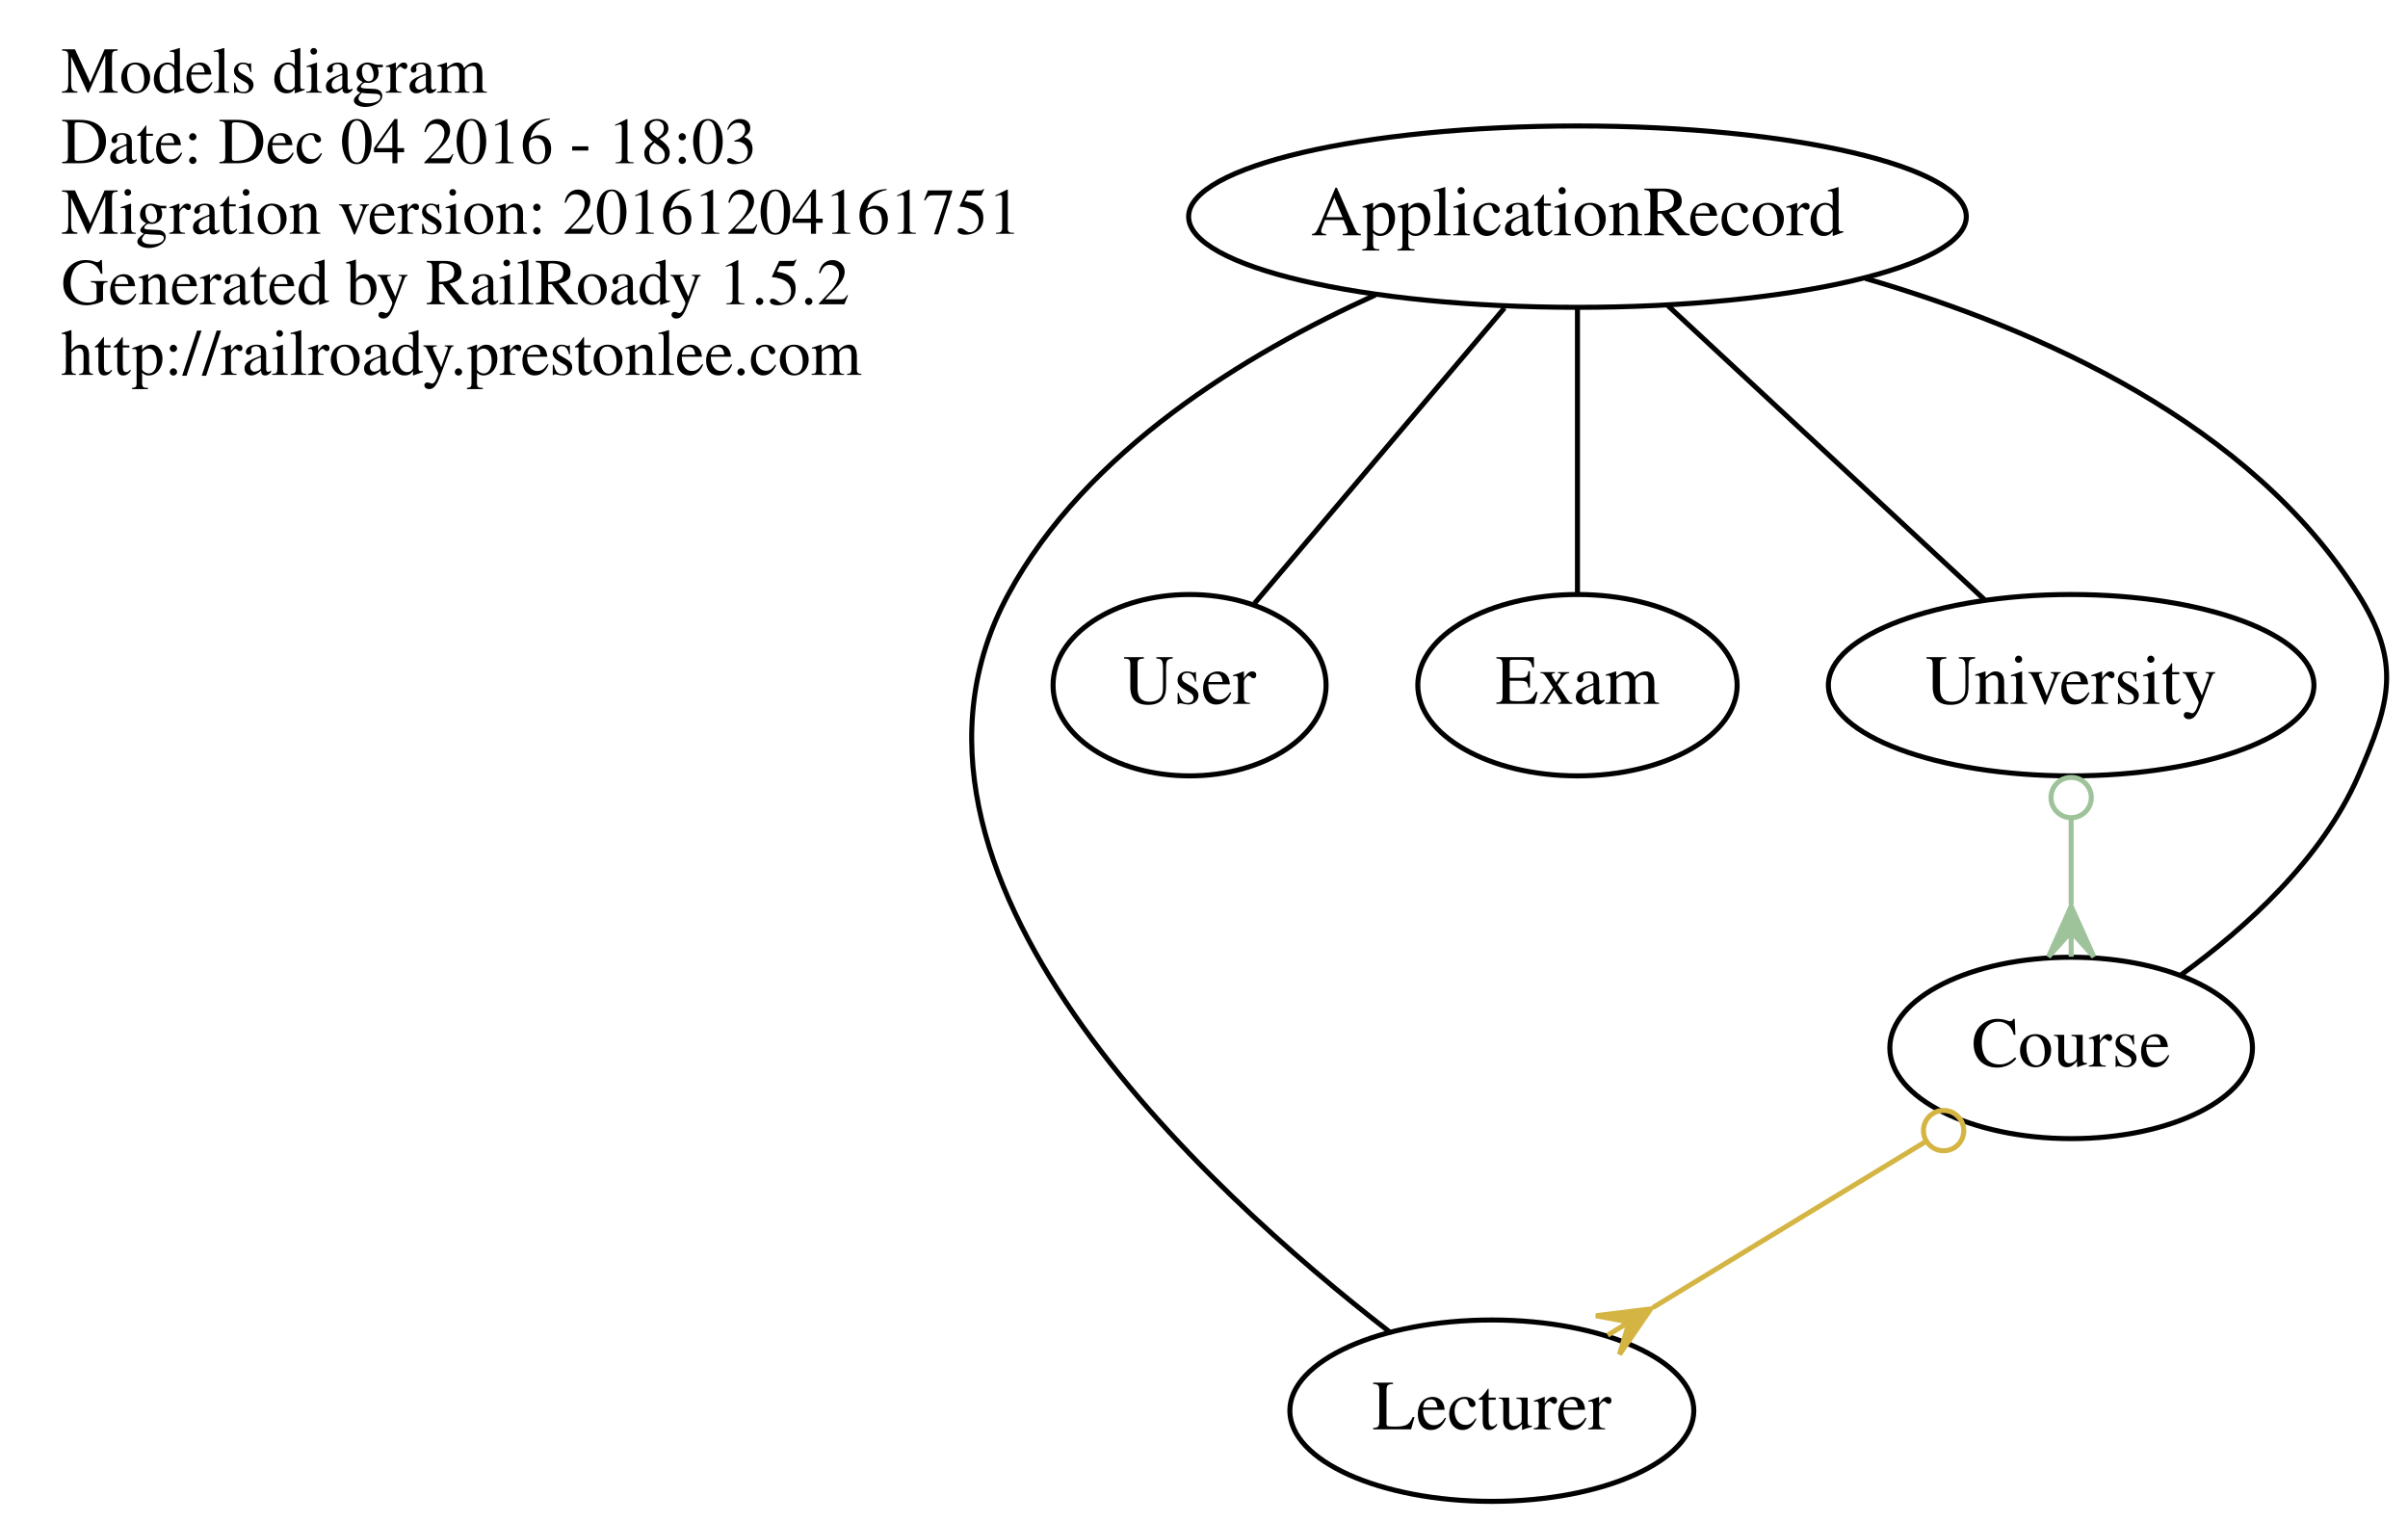
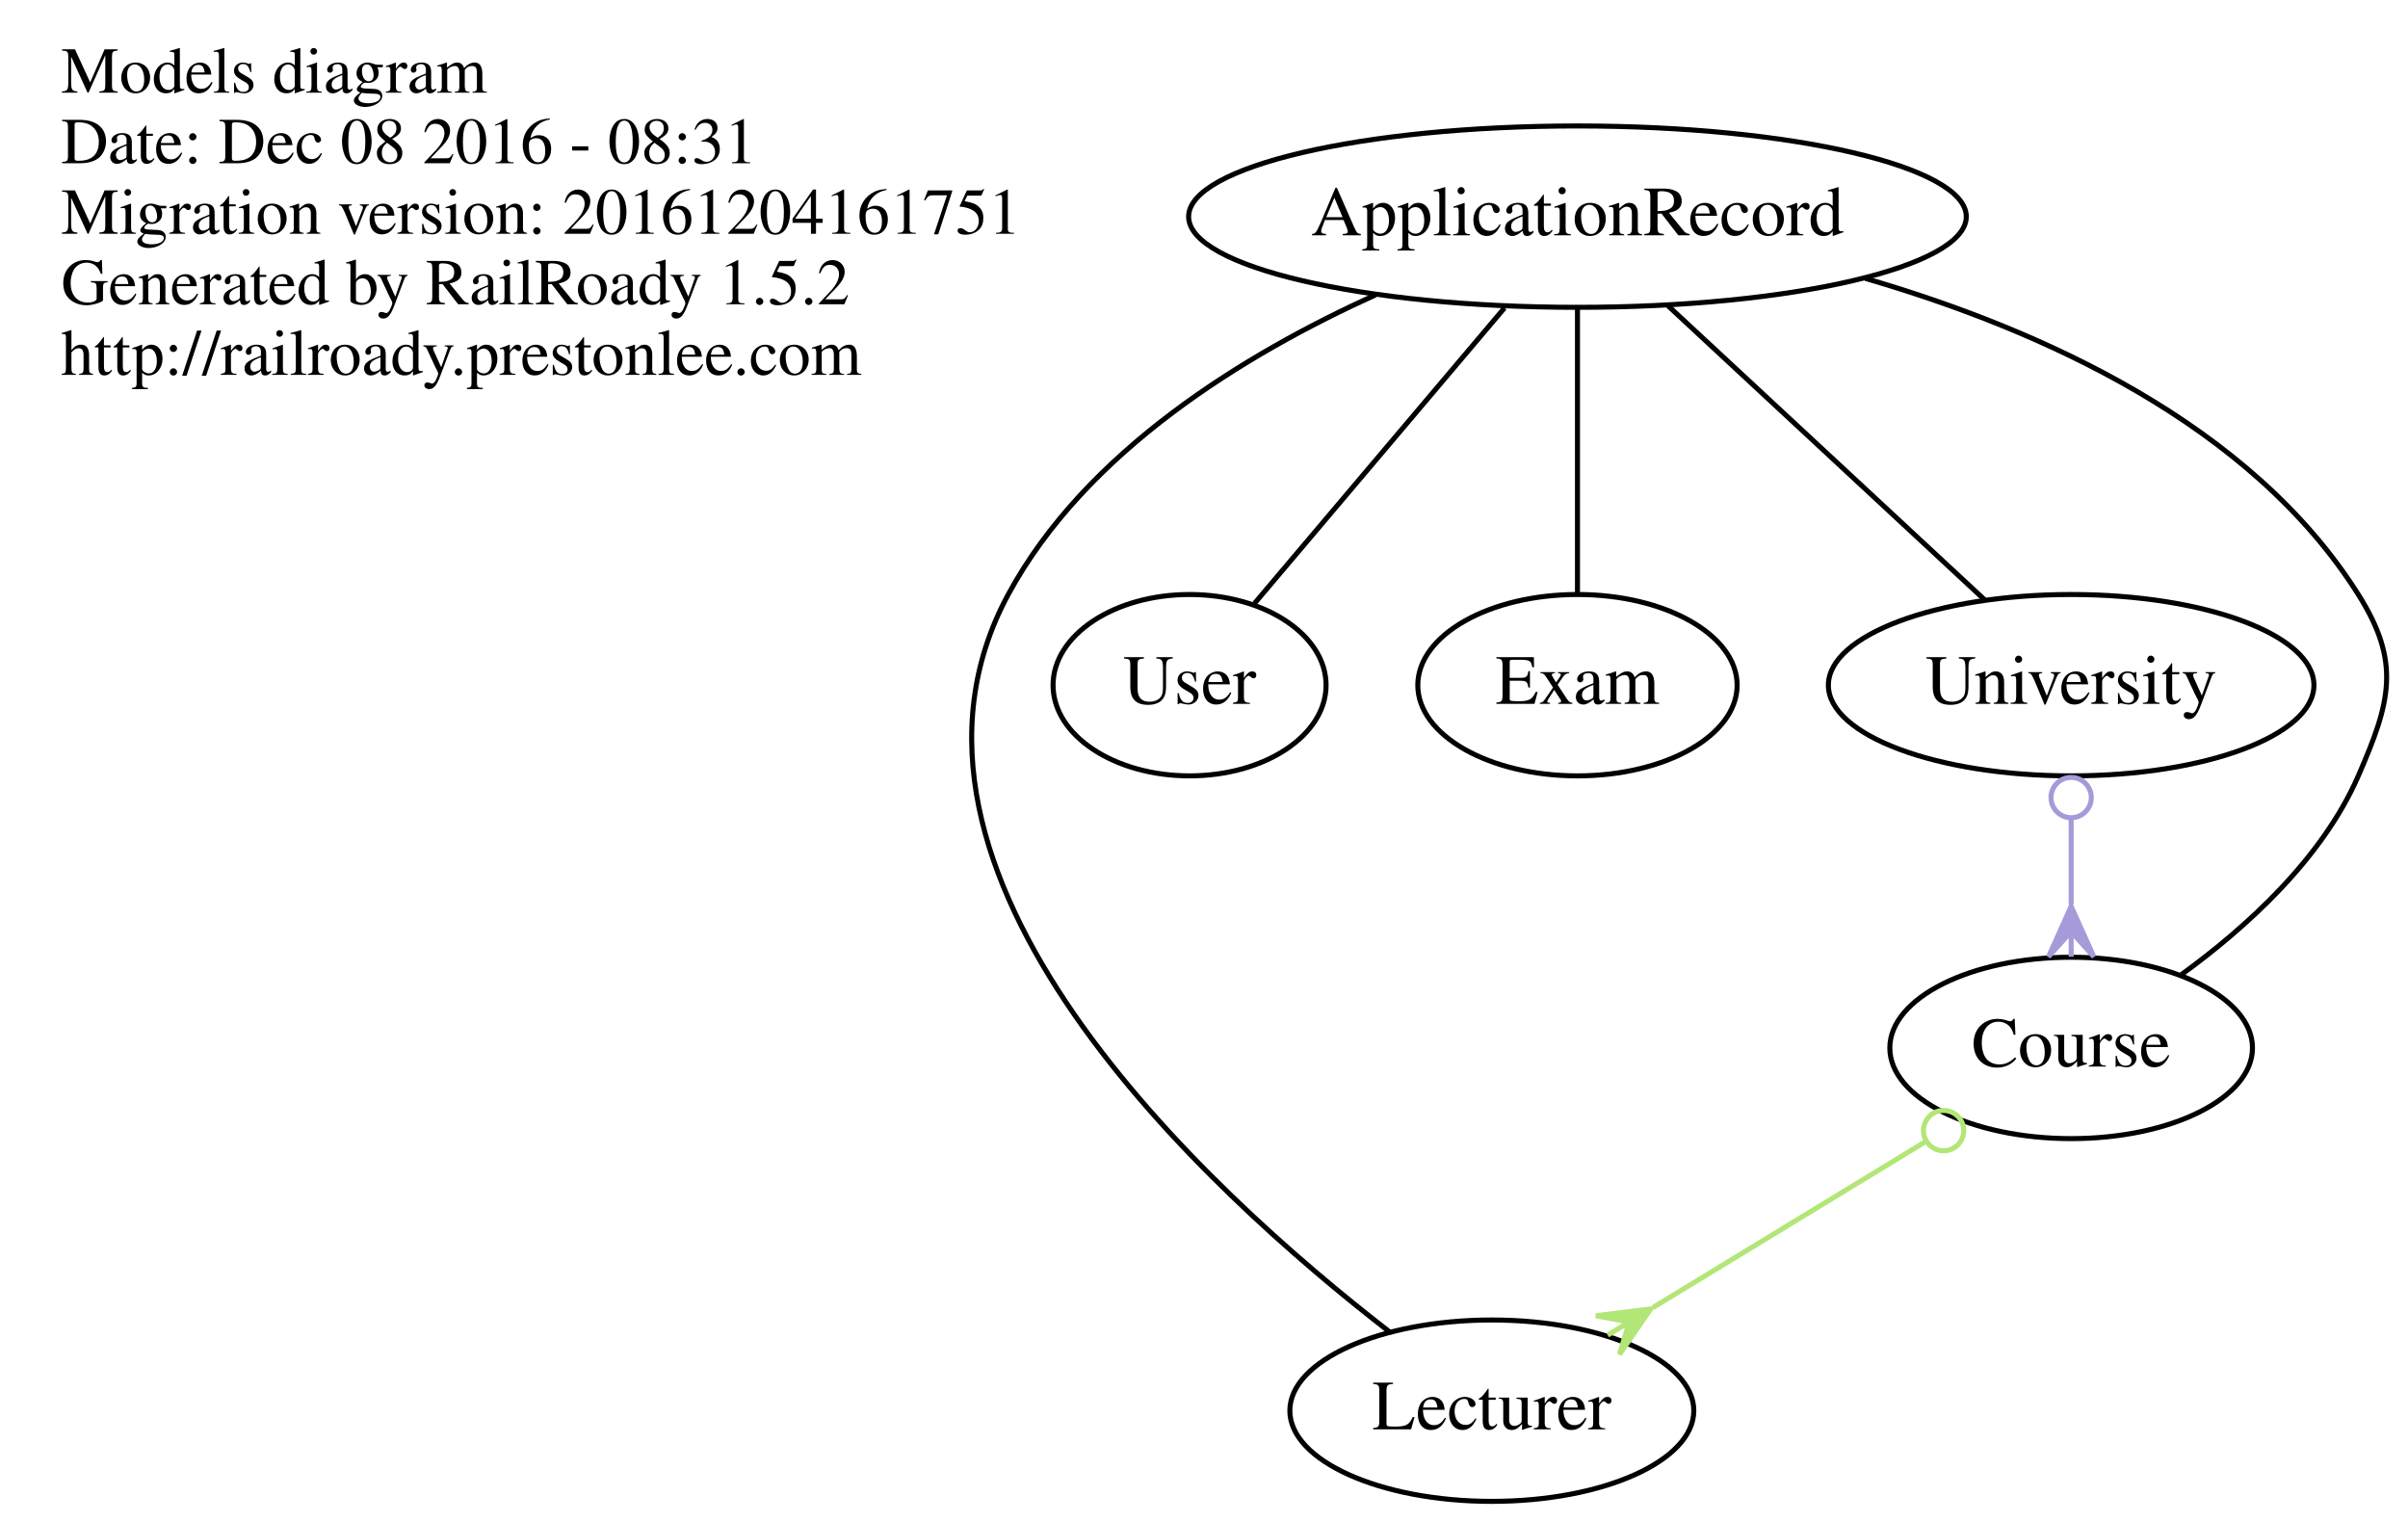
<svg xmlns="http://www.w3.org/2000/svg" width="478pt" height="302pt" viewBox="0.00 0.00 477.73 302.00">
  <g id="graph0" class="graph" transform="scale(1 1) rotate(0) translate(4 298)">
    <polygon fill="none" stroke="none" points="-4,4 -4,-298 473.731,-298 473.731,4 -4,4" />
    <g id="node1" class="node">
      <text text-anchor="start" x="8" y="-279.6" font-family="Times,serif" font-size="13.00">Models diagram</text>
-       <text text-anchor="start" x="8" y="-265.6" font-family="Times,serif" font-size="13.00">Date: Dec 04 2016 - 18:03</text>
+       <text text-anchor="start" x="8" y="-265.6" font-family="Times,serif" font-size="13.00">Date: Dec 08 2016 - 08:31</text>
      <text text-anchor="start" x="8" y="-251.6" font-family="Times,serif" font-size="13.00">Migration version: 20161204161751</text>
      <text text-anchor="start" x="8" y="-237.6" font-family="Times,serif" font-size="13.00">Generated by RailRoady 1.5.2</text>
      <text text-anchor="start" x="8" y="-223.6" font-family="Times,serif" font-size="13.00">http://railroady.prestonlee.com</text>
    </g>
    <g id="node2" class="node">
      <ellipse fill="none" stroke="black" cx="292" cy="-18" rx="40.094" ry="18" />
      <text text-anchor="middle" x="292" y="-14.3" font-family="Times,serif" font-size="14.00">Lecturer</text>
    </g>
    <g id="node3" class="node">
      <ellipse fill="none" stroke="black" cx="309" cy="-255" rx="77.187" ry="18" />
      <text text-anchor="middle" x="309" y="-251.3" font-family="Times,serif" font-size="14.00">ApplicationRecord</text>
    </g>
    <g id="edge1" class="edge">
      <path fill="none" stroke="black" d="M268.915,-239.473C243.021,-227.749 211.387,-208.469 196,-180 166.214,-124.889 235.505,-61.625 271.712,-33.631" />
    </g>
    <g id="node4" class="node">
      <ellipse fill="none" stroke="black" cx="232" cy="-162" rx="27.097" ry="18" />
      <text text-anchor="middle" x="232" y="-158.3" font-family="Times,serif" font-size="14.00">User</text>
    </g>
    <g id="edge2" class="edge">
      <path fill="none" stroke="black" d="M294.517,-236.884C280.228,-219.996 258.59,-194.424 244.883,-178.225" />
    </g>
    <g id="node5" class="node">
      <ellipse fill="none" stroke="black" cx="309" cy="-162" rx="31.695" ry="18" />
      <text text-anchor="middle" x="309" y="-158.3" font-family="Times,serif" font-size="14.00">Exam</text>
    </g>
    <g id="edge3" class="edge">
      <path fill="none" stroke="black" d="M309,-236.884C309,-220.614 309,-196.284 309,-180.04" />
    </g>
    <g id="node6" class="node">
      <ellipse fill="none" stroke="black" cx="407" cy="-162" rx="48.192" ry="18" />
      <text text-anchor="middle" x="407" y="-158.3" font-family="Times,serif" font-size="14.00">University</text>
    </g>
    <g id="edge5" class="edge">
      <path fill="none" stroke="black" d="M326.975,-237.309C344.878,-220.685 372.169,-195.343 389.797,-178.975" />
    </g>
    <g id="node7" class="node">
      <ellipse fill="none" stroke="black" cx="407" cy="-90" rx="35.995" ry="18" />
      <text text-anchor="middle" x="407" y="-86.3" font-family="Times,serif" font-size="14.00">Course</text>
    </g>
    <g id="edge7" class="edge">
      <path fill="none" stroke="black" d="M366.144,-242.74C400.906,-232.627 442.605,-213.923 464,-180 472.535,-166.467 470.391,-158.668 464,-144 456.822,-127.524 441.717,-113.862 428.86,-104.537" />
    </g>
    <g id="edge4" class="edge">
-       <path fill="none" stroke="#9ec39a" d="M407,-135.64C407,-130.063 407,-124.132 407,-118.476" />
-       <ellipse fill="none" stroke="#9ec39a" cx="407" cy="-139.697" rx="4" ry="4" />
-       <polygon fill="#9ec39a" stroke="#9ec39a" points="407,-118.104 411.5,-108.104 407,-113.104 407,-108.104 407,-108.104 407,-108.104 407,-113.104 402.5,-108.104 407,-118.104 407,-118.104" />
+       <path fill="none" stroke="#a79ad9" d="M407,-135.64C407,-130.063 407,-124.132 407,-118.476" />
+       <ellipse fill="none" stroke="#a79ad9" cx="407" cy="-139.697" rx="4" ry="4" />
+       <polygon fill="#a79ad9" stroke="#a79ad9" points="407,-118.104 411.5,-108.104 407,-113.104 407,-108.104 407,-108.104 407,-108.104 407,-113.104 402.5,-108.104 407,-118.104 407,-118.104" />
    </g>
    <g id="edge6" class="edge">
-       <path fill="none" stroke="#d4b544" d="M378.195,-71.466C361.711,-61.433 340.998,-48.825 324.008,-38.483" />
-       <ellipse fill="none" stroke="#d4b544" cx="381.682" cy="-73.589" rx="4" ry="4" />
-       <polygon fill="#d4b544" stroke="#d4b544" points="323.544,-38.201 317.342,-29.157 319.273,-35.601 315.002,-33.001 315.002,-33.001 315.002,-33.001 319.273,-35.601 312.662,-36.845 323.544,-38.201 323.544,-38.201" />
+       <path fill="none" stroke="#b2e676" d="M378.195,-71.466C361.711,-61.433 340.998,-48.825 324.008,-38.483" />
+       <ellipse fill="none" stroke="#b2e676" cx="381.682" cy="-73.589" rx="4" ry="4" />
+       <polygon fill="#b2e676" stroke="#b2e676" points="323.544,-38.201 317.342,-29.157 319.273,-35.601 315.002,-33.001 315.002,-33.001 315.002,-33.001 319.273,-35.601 312.662,-36.845 323.544,-38.201 323.544,-38.201" />
    </g>
  </g>
</svg>
